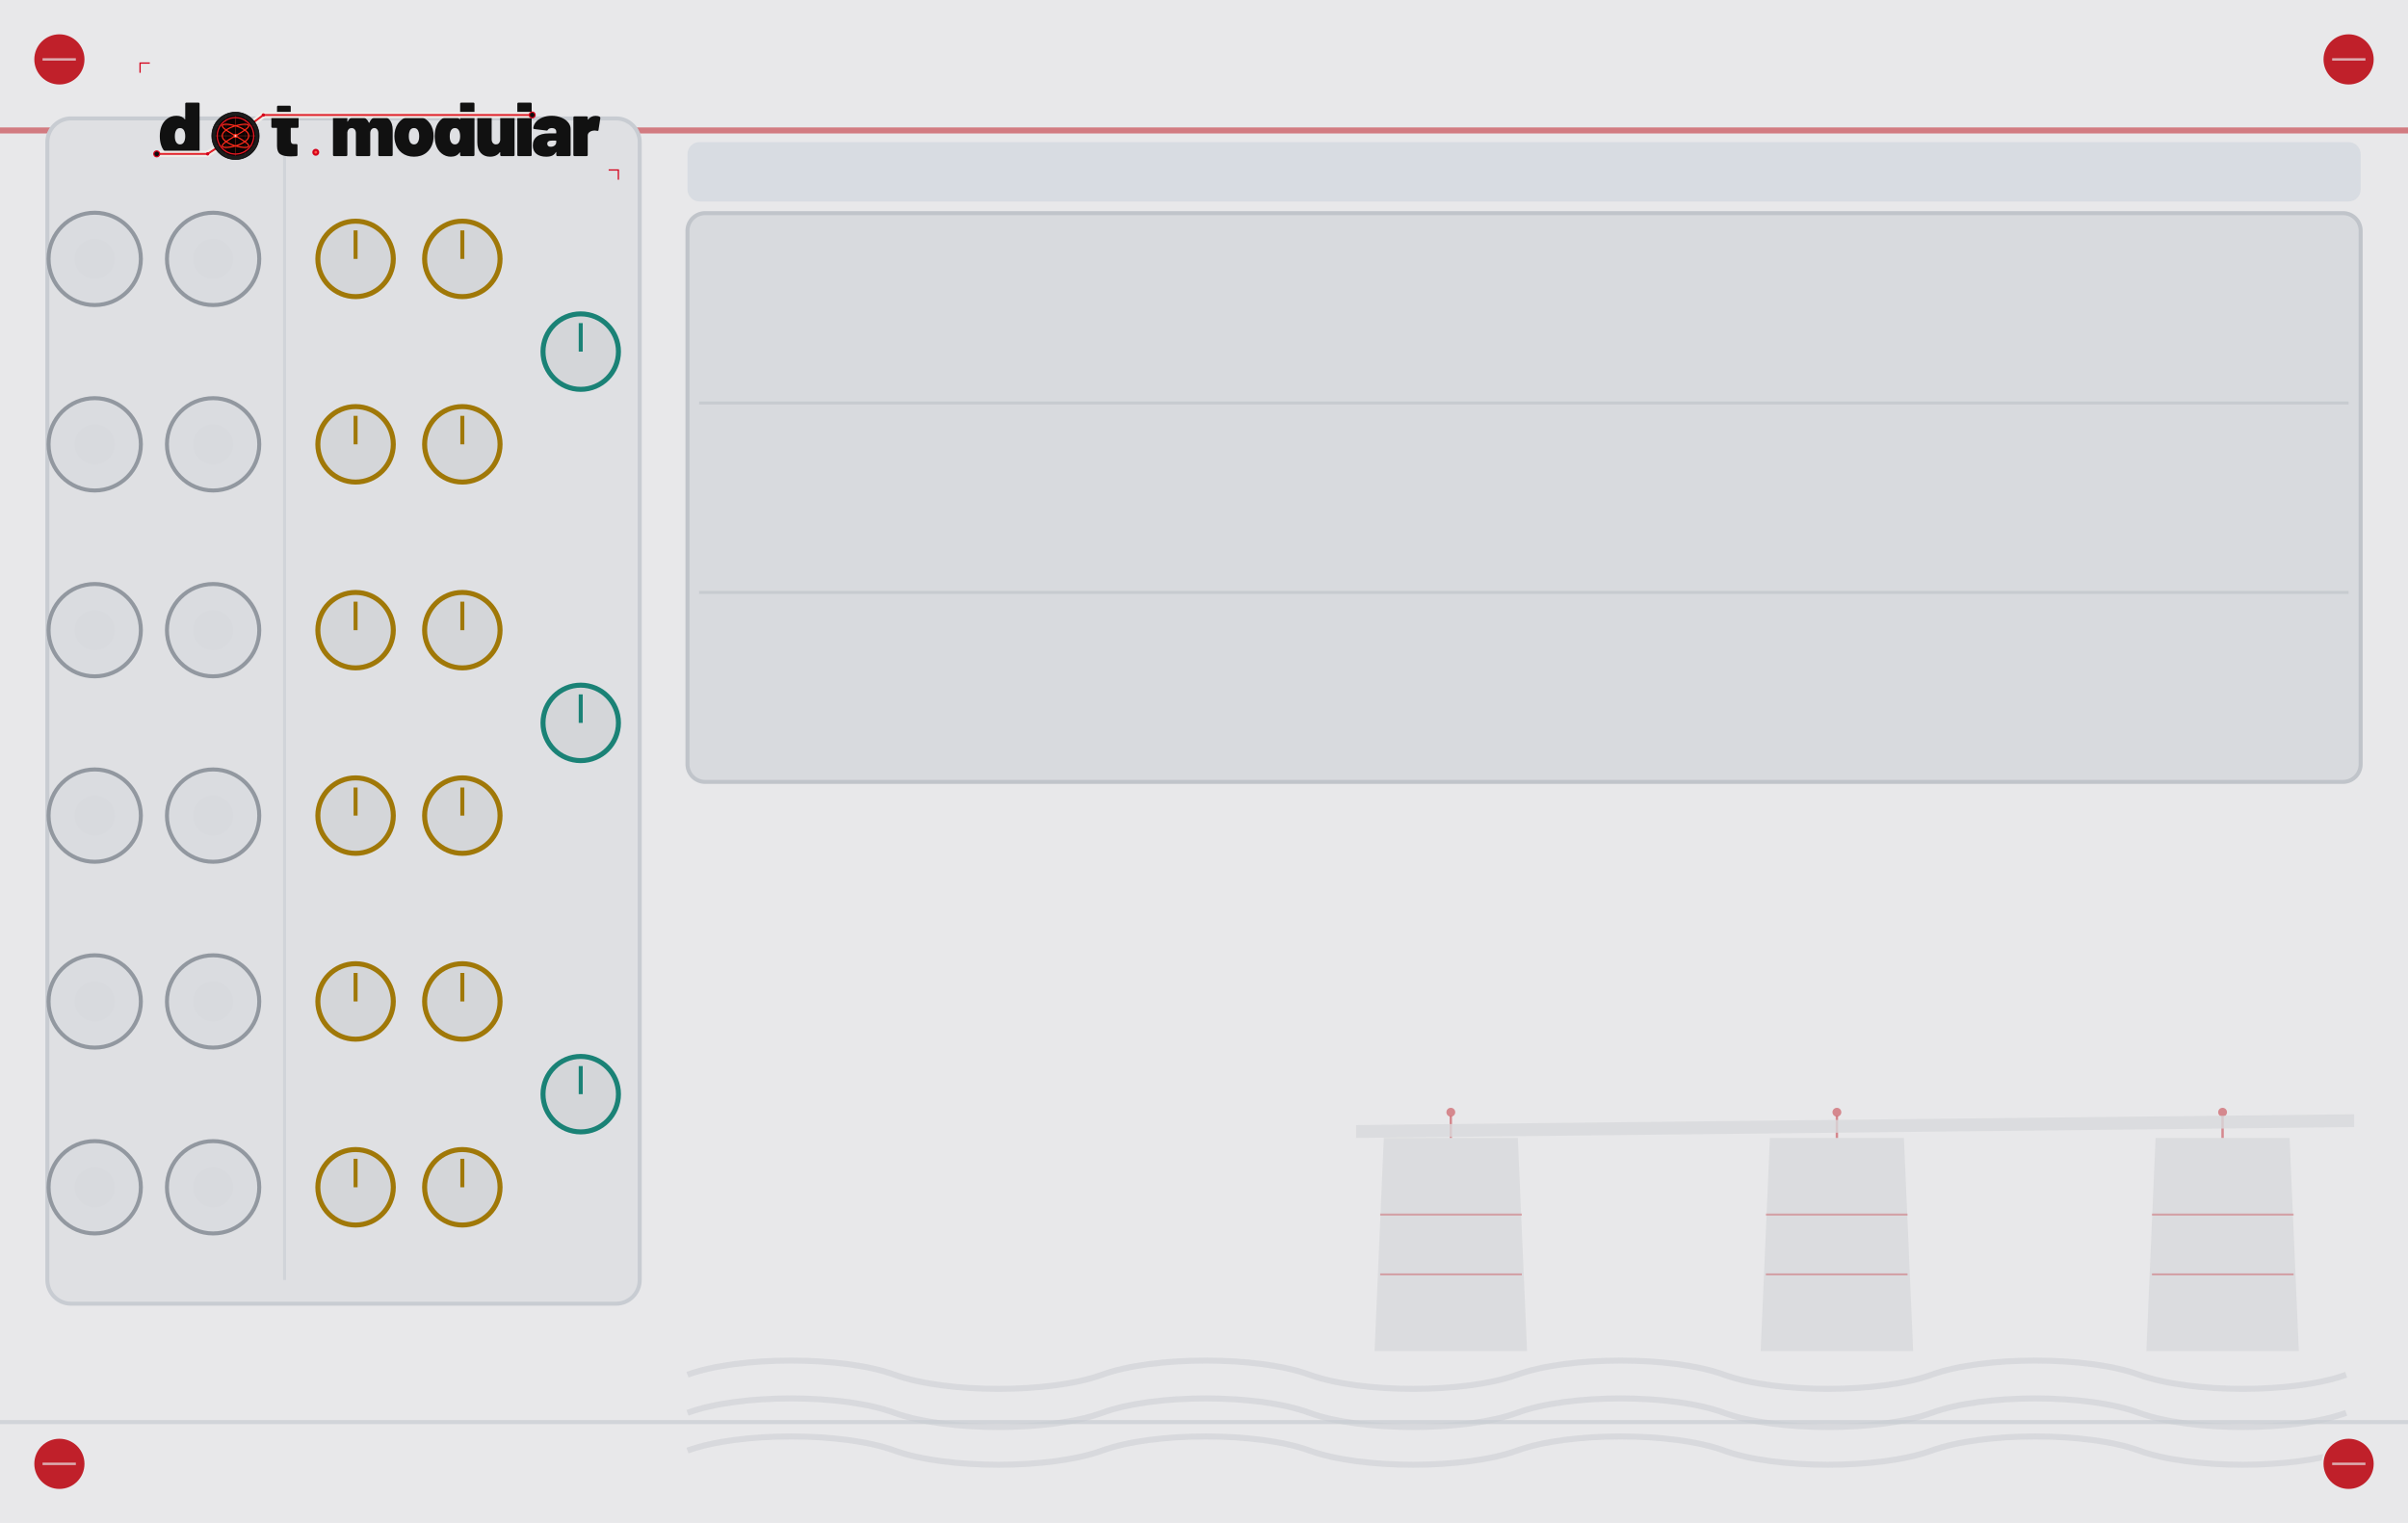
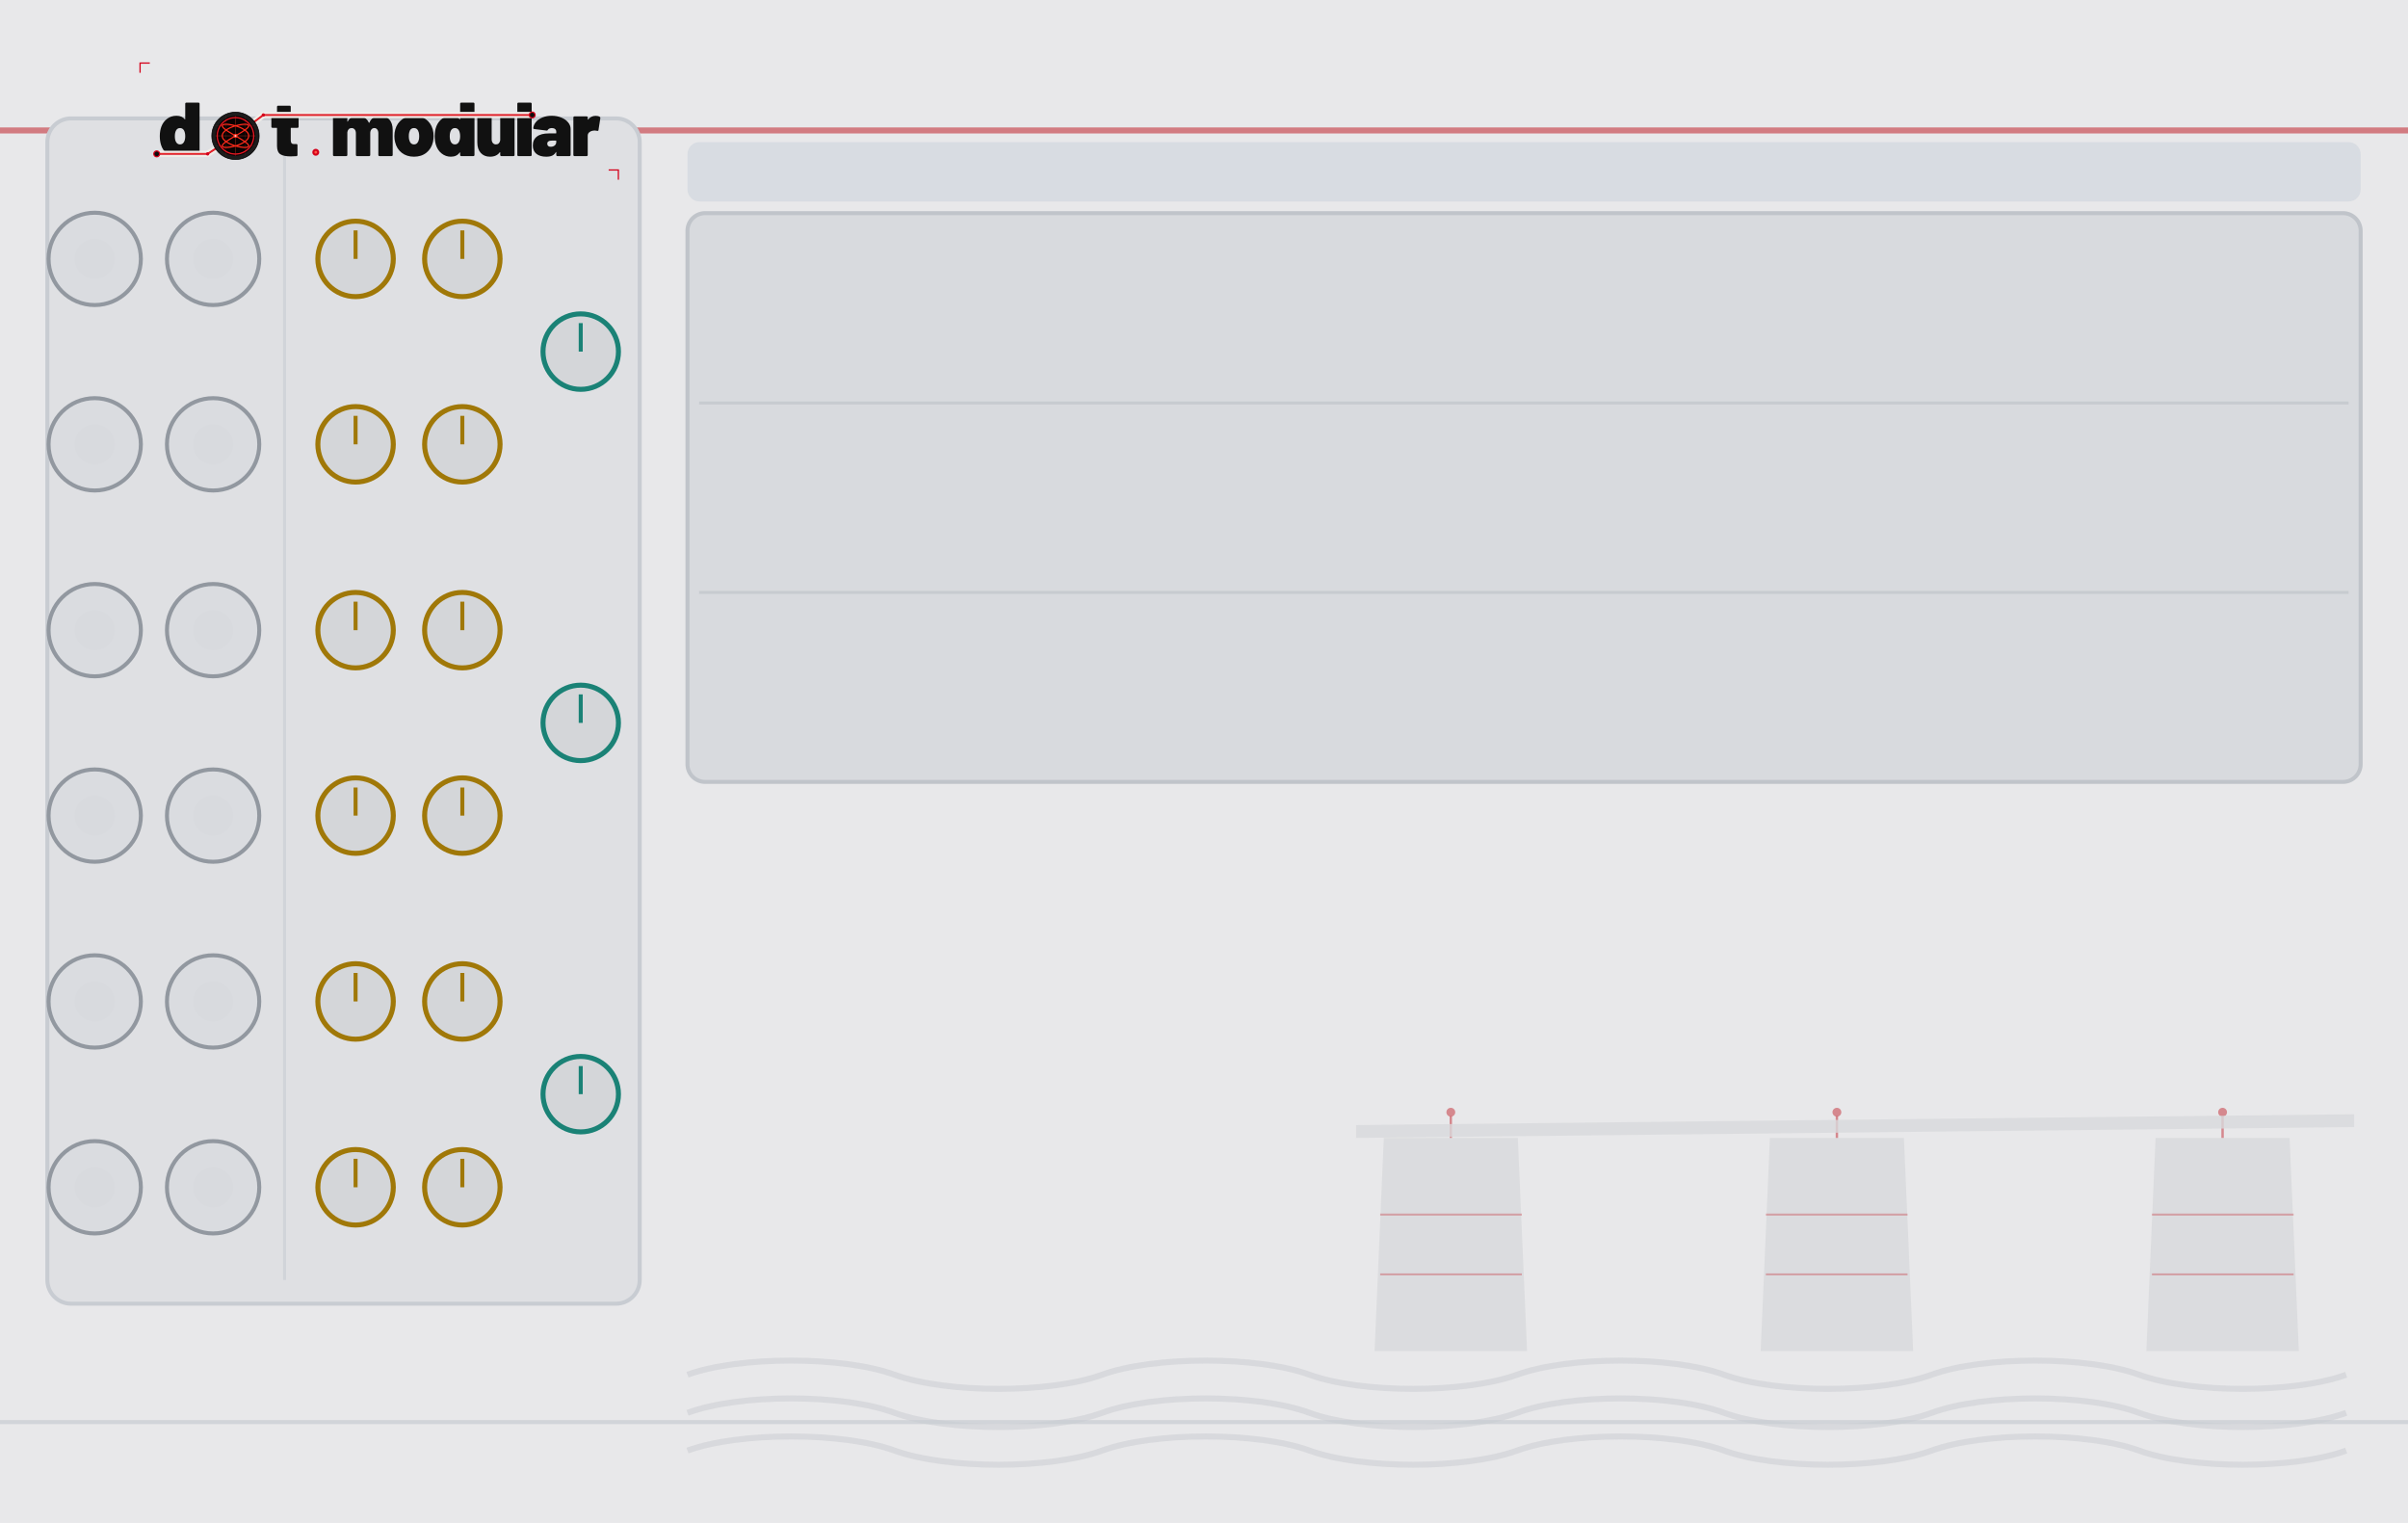
<svg xmlns="http://www.w3.org/2000/svg" width="600.0" height="379.43" viewBox="0 0 600.0 379.43">
  <g>
    <rect width="600.0" height="379.43" fill="#e8e8ea" />
    <polygon points="344.8,283.5 378.2,283.5 380.5,336.6 342.5,336.6" fill="#d8d9dc" fill-opacity="0.8" />
    <line x1="343.9" y1="302.6" x2="379.2" y2="302.6" stroke="#c0202a" stroke-width="0.5" stroke-opacity="0.320" />
    <line x1="343.9" y1="317.5" x2="379.2" y2="317.5" stroke="#c0202a" stroke-width="0.5" stroke-opacity="0.320" />
    <line x1="361.5" y1="283.5" x2="361.5" y2="278.1" stroke="#c0202a" stroke-width="0.6" stroke-opacity="0.480" />
    <circle cx="361.5" cy="277.1" r="1.1" fill="#c0202a" fill-opacity="0.480" />
    <polygon points="441.0,283.5 474.4,283.5 476.7,336.6 438.7,336.6" fill="#d8d9dc" fill-opacity="0.8" />
    <line x1="440.0" y1="302.6" x2="475.3" y2="302.6" stroke="#c0202a" stroke-width="0.5" stroke-opacity="0.320" />
    <line x1="440.0" y1="317.5" x2="475.3" y2="317.5" stroke="#c0202a" stroke-width="0.5" stroke-opacity="0.320" />
    <line x1="457.7" y1="283.5" x2="457.7" y2="278.1" stroke="#c0202a" stroke-width="0.6" stroke-opacity="0.480" />
    <circle cx="457.7" cy="277.1" r="1.1" fill="#c0202a" fill-opacity="0.480" />
    <polygon points="537.1,283.5 570.5,283.5 572.8,336.6 534.8,336.6" fill="#d8d9dc" fill-opacity="0.8" />
    <line x1="536.2" y1="302.6" x2="571.5" y2="302.6" stroke="#c0202a" stroke-width="0.5" stroke-opacity="0.320" />
    <line x1="536.2" y1="317.5" x2="571.5" y2="317.5" stroke="#c0202a" stroke-width="0.5" stroke-opacity="0.320" />
    <line x1="553.8" y1="283.5" x2="553.8" y2="278.1" stroke="#c0202a" stroke-width="0.6" stroke-opacity="0.480" />
    <circle cx="553.8" cy="277.1" r="1.1" fill="#c0202a" fill-opacity="0.480" />
    <polygon points="337.9,280.3 586.6,277.6 586.6,280.8 337.9,283.5" fill="#d8d9dc" fill-opacity="0.8" />
    <path d="M 171.3 342.5 C 184.2 337.8 210.0 337.8 222.9 342.5 C 235.9 347.2 261.7 347.2 274.6 342.5 C 287.5 337.8 313.4 337.8 326.3 342.5 C 339.2 347.2 365.0 347.2 378.0 342.5 C 390.9 337.8 416.7 337.8 429.6 342.5 C 442.5 347.2 468.4 347.2 481.3 342.5 C 494.2 337.8 520.1 337.8 533.0 342.5 C 545.9 347.2 571.7 347.2 584.6 342.5 " fill="none" stroke="#d2d4d8" stroke-width="1.5" stroke-opacity="0.7" />
    <path d="M 171.3 352.0 C 184.2 347.2 210.0 347.2 222.9 352.0 C 235.9 356.7 261.7 356.7 274.6 352.0 C 287.5 347.2 313.4 347.2 326.3 352.0 C 339.2 356.7 365.0 356.7 378.0 352.0 C 390.9 347.2 416.7 347.2 429.6 352.0 C 442.5 356.7 468.4 356.7 481.3 352.0 C 494.2 347.2 520.1 347.2 533.0 352.0 C 545.9 356.7 571.7 356.7 584.6 352.0 " fill="none" stroke="#d2d4d8" stroke-width="1.5" stroke-opacity="0.7" />
    <path d="M 171.3 361.4 C 184.2 356.7 210.0 356.7 222.9 361.4 C 235.9 366.1 261.7 366.1 274.6 361.4 C 287.5 356.7 313.4 356.7 326.3 361.4 C 339.2 366.1 365.0 366.1 378.0 361.4 C 390.9 356.7 416.7 356.7 429.6 361.4 C 442.5 366.1 468.4 366.1 481.3 361.4 C 494.2 356.7 520.1 356.7 533.0 361.4 C 545.9 366.1 571.7 366.1 584.6 361.4 " fill="none" stroke="#d2d4d8" stroke-width="1.5" stroke-opacity="0.7" />
    <line x1="0" y1="32.5" x2="600.0" y2="32.5" stroke="#c0202a" stroke-width="1.5" opacity="0.55" />
    <line x1="0" y1="354.3" x2="600.0" y2="354.3" stroke="#c8ccd2" stroke-width="1" opacity="0.7" />
    <rect x="11.8" y="29.5" width="147.6" height="295.3" rx="5.9" fill="#dfe0e3" stroke="#c8ccd2" stroke-width="1" />
    <line x1="70.9" y1="35.4" x2="70.9" y2="318.9" stroke="#c8ccd2" stroke-width="0.75" opacity="0.6" />
    <rect x="171.3" y="35.4" width="416.9" height="14.8" rx="3.0" fill="#cdd4dc" opacity="0.6" />
    <rect x="171.3" y="53.1" width="416.9" height="141.7" rx="4.4" fill="#d8dade" stroke="#c0c4ca" stroke-width="1" />
    <line x1="174.2" y1="100.4" x2="585.2" y2="100.4" stroke="#c0c4ca" stroke-width="0.75" opacity="0.7" />
    <line x1="174.2" y1="147.6" x2="585.2" y2="147.6" stroke="#c0c4ca" stroke-width="0.75" opacity="0.7" />
  </g>
  <g>
    <g transform="translate(32.48,13.29) scale(0.17297)">
      <g transform="translate(40.00,148.00) scale(0.11,-0.11)">
        <path d="M370 700H528Q535 700 539.0 696.0Q543 692 543 685V15Q543 8 539.0 4.0Q535 0 528 0H370Q363 0 359.0 4.0Q355 8 355 15V45Q355 48 353.0 49.0Q351 50 349 47Q312 -8 233 -8Q166 -8 112.5 34.5Q59 77 37 150Q22 200 22 262Q22 334 44 390Q68 451 119.0 489.5Q170 528 241 528Q314 528 349 482Q351 480 353.0 480.5Q355 481 355 484V685Q355 692 359.0 696.0Q363 700 370 700ZM355 259Q355 307 339 336Q321 367 287 367Q251 367 234 334Q219 306 219 259Q219 214 234 186Q252 153 287 153Q322 153 340 187Q355 216 355 259Z" fill="#111111" />
      </g>
      <g transform="translate(201.37,148.00) scale(0.11,-0.11)">
        <path d="M358 370H275Q270 370 270 365V208Q270 158 306 158H343Q350 158 354.0 154.0Q358 150 358 143V15Q358 1 343 -1Q304 -4 268 -4Q177 -4 134.0 24.0Q91 52 90 130V365Q90 370 85 370H31Q24 370 20.0 374.0Q16 378 16 385V505Q16 512 20.0 516.0Q24 520 31 520H85Q90 520 90 525V645Q90 652 94.0 656.0Q98 660 105 660H255Q262 660 266.0 656.0Q270 652 270 645V525Q270 520 275 520H358Q365 520 369.0 516.0Q373 512 373 505V385Q373 378 369.0 374.0Q365 370 358 370Z" fill="#111111" />
      </g>
      <g transform="translate(288.27,148.00) scale(0.11,-0.11)">
        <path d="M815 341V15Q815 8 811.0 4.0Q807 0 800 0H642Q635 0 631.0 4.0Q627 8 627 15V300Q627 330 612.5 348.5Q598 367 575 367Q551 367 536.0 348.5Q521 330 521 300V15Q521 8 517.0 4.0Q513 0 506 0H348Q341 0 337.0 4.0Q333 8 333 15V300Q333 330 317.5 348.5Q302 367 277 367Q255 367 240.5 353.5Q226 340 222 317Q221 315 221 311V15Q221 8 217.0 4.0Q213 0 206 0H48Q41 0 37.0 4.0Q33 8 33 15V505Q33 512 37.0 516.0Q41 520 48 520H206Q213 520 217.0 516.0Q221 512 221 505V455Q221 451 223.0 451.0Q225 451 227 454Q265 528 355 528Q406 528 444.5 504.5Q483 481 503 437Q506 432 509 438Q529 483 564.5 505.5Q600 528 648 528Q727 528 771.0 479.0Q815 430 815 341Z" fill="#111111" />
      </g>
      <g transform="translate(377.92,148.00) scale(0.11,-0.11)">
        <path d="M32 181Q22 217 22 261Q22 310 34 350Q58 433 122.5 480.5Q187 528 280 528Q373 528 436.5 480.5Q500 433 524 352Q536 310 536 263Q536 225 528 187Q507 97 441.5 44.5Q376 -8 279 -8Q184 -8 118.5 43.0Q53 94 32 181ZM343 217Q347 236 347 262Q347 285 342 308Q327 367 279 367Q229 367 216 308Q211 291 211 262Q211 236 215 217Q230 153 279 153Q305 153 321.0 170.5Q337 188 343 217Z" fill="#111111" />
      </g>
      <g transform="translate(436.00,148.00) scale(0.11,-0.11)">
        <path d="M370 700H528Q535 700 539.0 696.0Q543 692 543 685V15Q543 8 539.0 4.0Q535 0 528 0H370Q363 0 359.0 4.0Q355 8 355 15V45Q355 48 353.0 49.0Q351 50 349 47Q312 -8 233 -8Q166 -8 112.5 34.5Q59 77 37 150Q22 200 22 262Q22 334 44 390Q68 451 119.0 489.5Q170 528 241 528Q314 528 349 482Q351 480 353.0 480.5Q355 481 355 484V685Q355 692 359.0 696.0Q363 700 370 700ZM355 259Q355 307 339 336Q321 367 287 367Q251 367 234 334Q219 306 219 259Q219 214 234 186Q252 153 287 153Q322 153 340 187Q355 216 355 259Z" fill="#111111" />
      </g>
      <g transform="translate(496.39,148.00) scale(0.11,-0.11)">
        <path d="M346 520H504Q511 520 515.0 516.0Q519 512 519 505V15Q519 8 515.0 4.0Q511 0 504 0H346Q339 0 335.0 4.0Q331 8 331 15V48Q331 51 329.0 52.0Q327 53 325 50Q284 -8 197 -8Q121 -8 76.0 41.5Q31 91 31 179V505Q31 512 35.0 516.0Q39 520 46 520H204Q211 520 215.0 516.0Q219 512 219 505V220Q219 190 234.5 171.5Q250 153 275 153Q297 153 311.5 166.5Q326 180 330 203Q331 205 331 209V505Q331 512 335.0 516.0Q339 520 346 520Z" fill="#111111" />
      </g>
      <g transform="translate(553.81,148.00) scale(0.11,-0.11)">
        <path d="M33 15V685Q33 692 37.0 696.0Q41 700 48 700H206Q213 700 217.0 696.0Q221 692 221 685V15Q221 8 217.0 4.0Q213 0 206 0H48Q41 0 37.0 4.0Q33 8 33 15Z" fill="#111111" />
      </g>
      <g transform="translate(578.45,148.00) scale(0.11,-0.11)">
        <path d="M507 355V15Q507 8 503.0 4.0Q499 0 492 0H334Q327 0 323.0 4.0Q319 8 319 15V50Q319 54 317.5 54.5Q316 55 314 52Q297 21 267.0 6.5Q237 -8 188 -8Q106 -8 59.0 29.5Q12 67 12 139Q12 215 65.5 256.0Q119 297 221 297H314Q319 297 319 302V320Q319 341 303.5 354.0Q288 367 262 367Q244 367 230.0 361.0Q216 355 210 345Q206 338 202.5 335.5Q199 333 193 334L32 354Q18 356 18 366Q22 411 54.0 448.0Q86 485 139.5 506.5Q193 528 259 528Q327 528 384.0 505.0Q441 482 474.0 442.0Q507 402 507 355ZM319 185V198Q319 203 314 203H264Q201 203 201 162Q201 144 212.5 133.0Q224 122 246 122Q278 122 298.5 139.0Q319 156 319 185Z" fill="#111111" />
      </g>
      <g transform="translate(634.55,148.00) scale(0.11,-0.11)">
        <path d="M379 514Q388 509 386 495L362 341Q361 333 356.5 331.0Q352 329 344 331Q326 335 312 335Q297 335 284 332Q258 327 239.5 310.5Q221 294 221 266V15Q221 8 217.0 4.0Q213 0 206 0H48Q41 0 37.0 4.0Q33 8 33 15V505Q33 512 37.0 516.0Q41 520 48 520H206Q213 520 217.0 516.0Q221 512 221 505V481Q221 478 223.0 477.0Q225 476 226 478Q264 527 325 527Q359 527 379 514Z" fill="#111111" />
      </g>
      <path d="M 38.0,144.8 L 111.3,144.8 L 151.4,118.8 L 191.6,88.8 L 578.9,88.8" fill="none" stroke="#f0ede8" stroke-width="9.0" stroke-linecap="round" stroke-linejoin="round" />
      <path d="M 38.0,144.8 L 111.3,144.8 L 151.4,118.8 L 191.6,88.8 L 578.9,88.8" fill="none" stroke="#d4001a" stroke-width="2.60" stroke-linecap="round" stroke-linejoin="round" />
      <path d="M 38.0,144.8 L 111.3,144.8 L 151.4,118.8 L 191.6,88.8 L 578.9,88.8" fill="none" stroke="#ff5533" stroke-width="0.88" stroke-linecap="round" stroke-linejoin="round" opacity="0.7" />
      <circle cx="38.0" cy="144.8" r="4.2" fill="#0d0d0d" stroke="#d4001a" stroke-width="1.76" />
      <circle cx="578.9" cy="88.8" r="4.2" fill="#0d0d0d" stroke="#d4001a" stroke-width="1.76" />
      <circle cx="111.3" cy="144.8" r="2.4" fill="#d4001a" />
      <circle cx="191.6" cy="88.8" r="2.4" fill="#d4001a" />
      <g transform="translate(151.430,118.850)">
        <circle r="34.100" fill="#1c1c1c" stroke="#000000" stroke-width="1.023" />
        <circle r="28.644" fill="#0a0202" />
        <g stroke="#a83020" stroke-width="0.682" opacity="0.9">
          <line x1="-28.644" y1="0" x2="28.644" y2="0" />
          <line x1="0" y1="-28.644" x2="0" y2="28.644" />
        </g>
        <g stroke="#7a2018" stroke-width="0.443" opacity="0.6">
          <line x1="-28.644" y1="-14.322" x2="28.644" y2="-14.322" />
          <line x1="-14.322" y1="-28.644" x2="-14.322" y2="28.644" />
          <line x1="-28.644" y1="14.322" x2="28.644" y2="14.322" />
          <line x1="14.322" y1="-28.644" x2="14.322" y2="28.644" />
        </g>
        <path d="M 19.10,0.00 L 19.01,1.05 L 18.76,2.09 L 18.34,3.13 L 17.76,4.16 L 17.01,5.16 L 16.12,6.15 L 15.09,7.11 L 13.92,8.05 L 12.63,8.95 L 11.22,9.82 L 9.72,10.65 L 8.13,11.44 L 6.47,12.18 L 4.75,12.87 L 2.99,13.52 L 1.20,14.11 L -0.60,14.64 L -2.39,15.12 L -4.17,15.54 L -5.90,15.89 L -7.58,16.18 L -9.20,16.41 L -10.73,16.58 L -12.17,16.68 L -13.50,16.71 L -14.71,16.68 L -15.79,16.58 L -16.73,16.41 L -17.53,16.18 L -18.16,15.89 L -18.64,15.54 L -18.95,15.12 L -19.09,14.64 L -19.06,14.11 L -18.86,13.52 L -18.50,12.87 L -17.97,12.18 L -17.28,11.44 L -16.44,10.65 L -15.45,9.82 L -14.32,8.95 L -13.07,8.05 L -11.70,7.11 L -10.23,6.15 L -8.67,5.16 L -7.03,4.16 L -5.33,3.13 L -3.58,2.09 L -1.80,1.05 L -0.00,0.00 L 1.80,-1.05 L 3.58,-2.09 L 5.33,-3.13 L 7.03,-4.16 L 8.67,-5.16 L 10.23,-6.15 L 11.70,-7.11 L 13.07,-8.05 L 14.32,-8.95 L 15.45,-9.82 L 16.44,-10.65 L 17.28,-11.44 L 17.97,-12.18 L 18.50,-12.87 L 18.86,-13.52 L 19.06,-14.11 L 19.09,-14.64 L 18.95,-15.12 L 18.64,-15.54 L 18.16,-15.89 L 17.53,-16.18 L 16.73,-16.41 L 15.79,-16.58 L 14.71,-16.68 L 13.50,-16.71 L 12.17,-16.68 L 10.73,-16.58 L 9.20,-16.41 L 7.58,-16.18 L 5.90,-15.89 L 4.17,-15.54 L 2.39,-15.12 L 0.60,-14.64 L -1.20,-14.11 L -2.99,-13.52 L -4.75,-12.87 L -6.47,-12.18 L -8.13,-11.44 L -9.72,-10.65 L -11.22,-9.82 L -12.63,-8.95 L -13.92,-8.05 L -15.09,-7.11 L -16.12,-6.15 L -17.01,-5.16 L -17.76,-4.16 L -18.34,-3.13 L -18.76,-2.09 L -19.01,-1.05 L -19.10,-0.00 L -19.01,1.05 L -18.76,2.09 L -18.34,3.13 L -17.76,4.16 L -17.01,5.16 L -16.12,6.15 L -15.09,7.11 L -13.92,8.05 L -12.63,8.95 L -11.22,9.82 L -9.72,10.65 L -8.13,11.44 L -6.47,12.18 L -4.75,12.87 L -2.99,13.52 L -1.20,14.11 L 0.60,14.64 L 2.39,15.12 L 4.17,15.54 L 5.90,15.89 L 7.58,16.18 L 9.20,16.41 L 10.73,16.58 L 12.17,16.68 L 13.50,16.71 L 14.71,16.68 L 15.79,16.58 L 16.73,16.41 L 17.53,16.18 L 18.16,15.89 L 18.64,15.54 L 18.95,15.12 L 19.09,14.64 L 19.06,14.11 L 18.86,13.52 L 18.50,12.87 L 17.97,12.18 L 17.28,11.44 L 16.44,10.65 L 15.45,9.82 L 14.32,8.95 L 13.07,8.05 L 11.70,7.11 L 10.23,6.15 L 8.67,5.16 L 7.03,4.16 L 5.33,3.13 L 3.58,2.09 L 1.80,1.05 L 0.00,0.00 L -1.80,-1.05 L -3.58,-2.09 L -5.33,-3.13 L -7.03,-4.16 L -8.67,-5.16 L -10.23,-6.15 L -11.70,-7.11 L -13.07,-8.05 L -14.32,-8.95 L -15.45,-9.82 L -16.44,-10.65 L -17.28,-11.44 L -17.97,-12.18 L -18.50,-12.87 L -18.86,-13.52 L -19.06,-14.11 L -19.09,-14.64 L -18.95,-15.12 L -18.64,-15.54 L -18.16,-15.89 L -17.53,-16.18 L -16.73,-16.41 L -15.79,-16.58 L -14.71,-16.68 L -13.50,-16.71 L -12.17,-16.68 L -10.73,-16.58 L -9.20,-16.41 L -7.58,-16.18 L -5.90,-15.89 L -4.17,-15.54 L -2.39,-15.12 L -0.60,-14.64 L 1.20,-14.11 L 2.99,-13.52 L 4.75,-12.87 L 6.47,-12.18 L 8.13,-11.44 L 9.72,-10.65 L 11.22,-9.82 L 12.63,-8.95 L 13.92,-8.05 L 15.09,-7.11 L 16.12,-6.15 L 17.01,-5.16 L 17.76,-4.16 L 18.34,-3.13 L 18.76,-2.09 L 19.01,-1.05 L 19.10,-0.00 Z" fill="none" stroke="#ff2a1a" stroke-width="1.705" stroke-linejoin="round" />
        <circle r="26.257" fill="none" stroke="#d4001a" stroke-width="1.876" />
        <circle r="26.257" fill="none" stroke="#ff5533" stroke-width="0.614" opacity="0.7" />
        <circle r="2.899" fill="#ff3322" />
        <circle r="1.364" fill="#ffccbb" />
      </g>
      <circle cx="267.1" cy="142.5" r="5.0" fill="#d4001a" />
      <circle cx="267.1" cy="142.5" r="2.0" fill="#ff5544" />
      <polyline points="14,28 14,14 28,14" fill="none" stroke="#d4001a" stroke-width="1.8" />
      <polyline points="703,182 703,168 689,168" fill="none" stroke="#d4001a" stroke-width="1.8" />
    </g>
  </g>
  <g>
    <circle cx="23.6" cy="64.5" r="11.5" fill="#dadce0" stroke="#9298a0" stroke-width="1" />
    <circle cx="23.6" cy="64.5" r="5.0" fill="#d8dade" />
    <circle cx="53.1" cy="64.5" r="11.5" fill="#dadce0" stroke="#9298a0" stroke-width="1" />
    <circle cx="53.1" cy="64.5" r="5.0" fill="#d8dade" />
    <circle cx="88.6" cy="64.5" r="9.4" fill="#d4d6d9" stroke="#a07808" stroke-width="1.25" />
    <line x1="88.6" y1="64.5" x2="88.6" y2="57.4" stroke="#a07808" stroke-width="1" />
    <circle cx="115.2" cy="64.5" r="9.4" fill="#d4d6d9" stroke="#a07808" stroke-width="1.25" />
    <line x1="115.2" y1="64.5" x2="115.2" y2="57.4" stroke="#a07808" stroke-width="1" />
    <circle cx="23.6" cy="110.7" r="11.5" fill="#dadce0" stroke="#9298a0" stroke-width="1" />
    <circle cx="23.6" cy="110.7" r="5.0" fill="#d8dade" />
    <circle cx="53.1" cy="110.7" r="11.5" fill="#dadce0" stroke="#9298a0" stroke-width="1" />
    <circle cx="53.1" cy="110.7" r="5.0" fill="#d8dade" />
    <circle cx="88.6" cy="110.7" r="9.4" fill="#d4d6d9" stroke="#a07808" stroke-width="1.25" />
    <line x1="88.6" y1="110.7" x2="88.6" y2="103.6" stroke="#a07808" stroke-width="1" />
    <circle cx="115.2" cy="110.7" r="9.4" fill="#d4d6d9" stroke="#a07808" stroke-width="1.25" />
    <line x1="115.2" y1="110.7" x2="115.2" y2="103.6" stroke="#a07808" stroke-width="1" />
    <circle cx="23.6" cy="157.0" r="11.5" fill="#dadce0" stroke="#9298a0" stroke-width="1" />
    <circle cx="23.6" cy="157.0" r="5.0" fill="#d8dade" />
    <circle cx="53.1" cy="157.0" r="11.5" fill="#dadce0" stroke="#9298a0" stroke-width="1" />
    <circle cx="53.1" cy="157.0" r="5.0" fill="#d8dade" />
    <circle cx="88.6" cy="157.0" r="9.4" fill="#d4d6d9" stroke="#a07808" stroke-width="1.25" />
    <line x1="88.6" y1="157.0" x2="88.6" y2="149.9" stroke="#a07808" stroke-width="1" />
    <circle cx="115.2" cy="157.0" r="9.4" fill="#d4d6d9" stroke="#a07808" stroke-width="1.25" />
    <line x1="115.2" y1="157.0" x2="115.2" y2="149.9" stroke="#a07808" stroke-width="1" />
    <circle cx="23.6" cy="203.2" r="11.5" fill="#dadce0" stroke="#9298a0" stroke-width="1" />
    <circle cx="23.6" cy="203.2" r="5.0" fill="#d8dade" />
    <circle cx="53.1" cy="203.2" r="11.5" fill="#dadce0" stroke="#9298a0" stroke-width="1" />
    <circle cx="53.1" cy="203.2" r="5.0" fill="#d8dade" />
    <circle cx="88.6" cy="203.2" r="9.4" fill="#d4d6d9" stroke="#a07808" stroke-width="1.25" />
    <line x1="88.6" y1="203.2" x2="88.6" y2="196.2" stroke="#a07808" stroke-width="1" />
    <circle cx="115.2" cy="203.2" r="9.4" fill="#d4d6d9" stroke="#a07808" stroke-width="1.25" />
    <line x1="115.2" y1="203.2" x2="115.2" y2="196.2" stroke="#a07808" stroke-width="1" />
    <circle cx="23.6" cy="249.5" r="11.5" fill="#dadce0" stroke="#9298a0" stroke-width="1" />
    <circle cx="23.6" cy="249.5" r="5.0" fill="#d8dade" />
    <circle cx="53.1" cy="249.5" r="11.5" fill="#dadce0" stroke="#9298a0" stroke-width="1" />
    <circle cx="53.1" cy="249.5" r="5.0" fill="#d8dade" />
    <circle cx="88.6" cy="249.5" r="9.4" fill="#d4d6d9" stroke="#a07808" stroke-width="1.25" />
    <line x1="88.6" y1="249.5" x2="88.6" y2="242.4" stroke="#a07808" stroke-width="1" />
    <circle cx="115.2" cy="249.5" r="9.4" fill="#d4d6d9" stroke="#a07808" stroke-width="1.25" />
    <line x1="115.2" y1="249.5" x2="115.2" y2="242.4" stroke="#a07808" stroke-width="1" />
    <circle cx="23.6" cy="295.8" r="11.5" fill="#dadce0" stroke="#9298a0" stroke-width="1" />
    <circle cx="23.6" cy="295.8" r="5.0" fill="#d8dade" />
    <circle cx="53.1" cy="295.8" r="11.5" fill="#dadce0" stroke="#9298a0" stroke-width="1" />
    <circle cx="53.1" cy="295.8" r="5.0" fill="#d8dade" />
    <circle cx="88.6" cy="295.8" r="9.4" fill="#d4d6d9" stroke="#a07808" stroke-width="1.25" />
    <line x1="88.6" y1="295.8" x2="88.6" y2="288.7" stroke="#a07808" stroke-width="1" />
    <circle cx="115.2" cy="295.8" r="9.4" fill="#d4d6d9" stroke="#a07808" stroke-width="1.25" />
    <line x1="115.2" y1="295.8" x2="115.2" y2="288.7" stroke="#a07808" stroke-width="1" />
    <circle cx="144.7" cy="87.6" r="9.4" fill="#d4d6d9" stroke="#1a8276" stroke-width="1.25" />
    <line x1="144.7" y1="87.6" x2="144.7" y2="80.5" stroke="#1a8276" stroke-width="1" />
    <circle cx="144.7" cy="180.1" r="9.4" fill="#d4d6d9" stroke="#1a8276" stroke-width="1.25" />
    <line x1="144.7" y1="180.1" x2="144.7" y2="173.0" stroke="#1a8276" stroke-width="1" />
    <circle cx="144.7" cy="272.6" r="9.4" fill="#d4d6d9" stroke="#1a8276" stroke-width="1.25" />
    <line x1="144.7" y1="272.6" x2="144.7" y2="265.6" stroke="#1a8276" stroke-width="1" />
  </g>
-   <g>
-     <circle cx="14.8" cy="14.8" r="6.5" fill="#c0202a" stroke="#e8e8ea" stroke-width="0.5" />
-     <line x1="10.6" y1="14.8" x2="18.9" y2="14.8" stroke="#e8e8ea" stroke-width="0.6" opacity="0.7" />
-     <circle cx="14.8" cy="364.7" r="6.5" fill="#c0202a" stroke="#e8e8ea" stroke-width="0.5" />
-     <line x1="10.6" y1="364.7" x2="18.9" y2="364.7" stroke="#e8e8ea" stroke-width="0.6" opacity="0.7" />
-     <circle cx="585.2" cy="14.8" r="6.5" fill="#c0202a" stroke="#e8e8ea" stroke-width="0.5" />
-     <line x1="581.1" y1="14.8" x2="589.4" y2="14.8" stroke="#e8e8ea" stroke-width="0.6" opacity="0.7" />
-     <circle cx="585.2" cy="364.7" r="6.5" fill="#c0202a" stroke="#e8e8ea" stroke-width="0.5" />
-     <line x1="581.1" y1="364.7" x2="589.4" y2="364.7" stroke="#e8e8ea" stroke-width="0.6" opacity="0.7" />
-   </g>
</svg>
